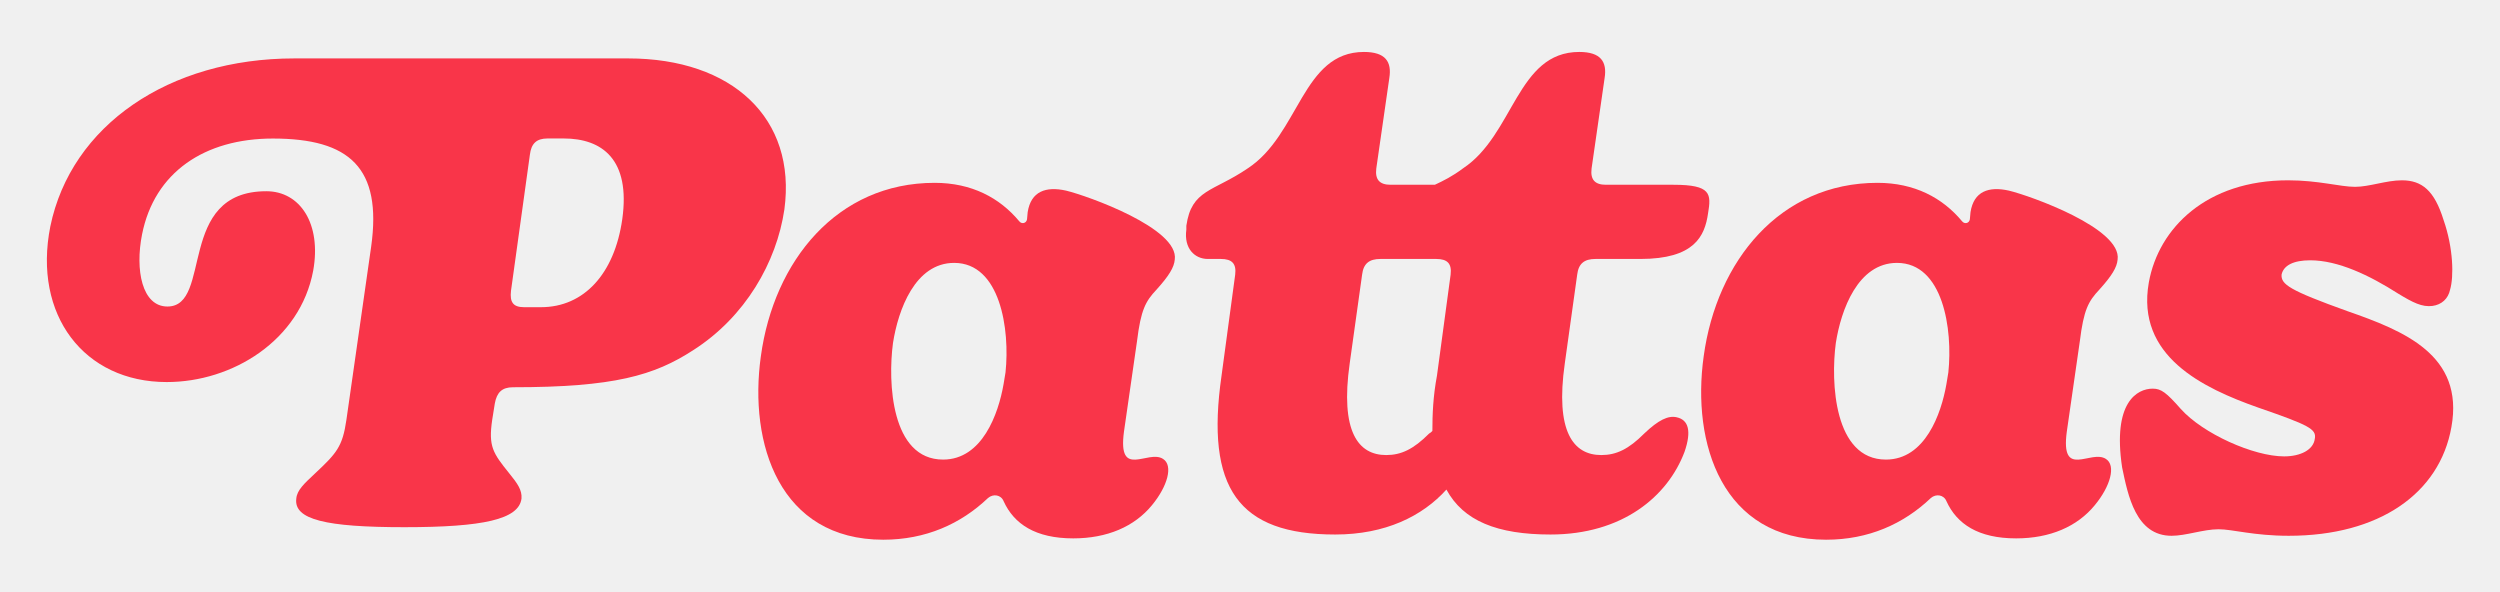
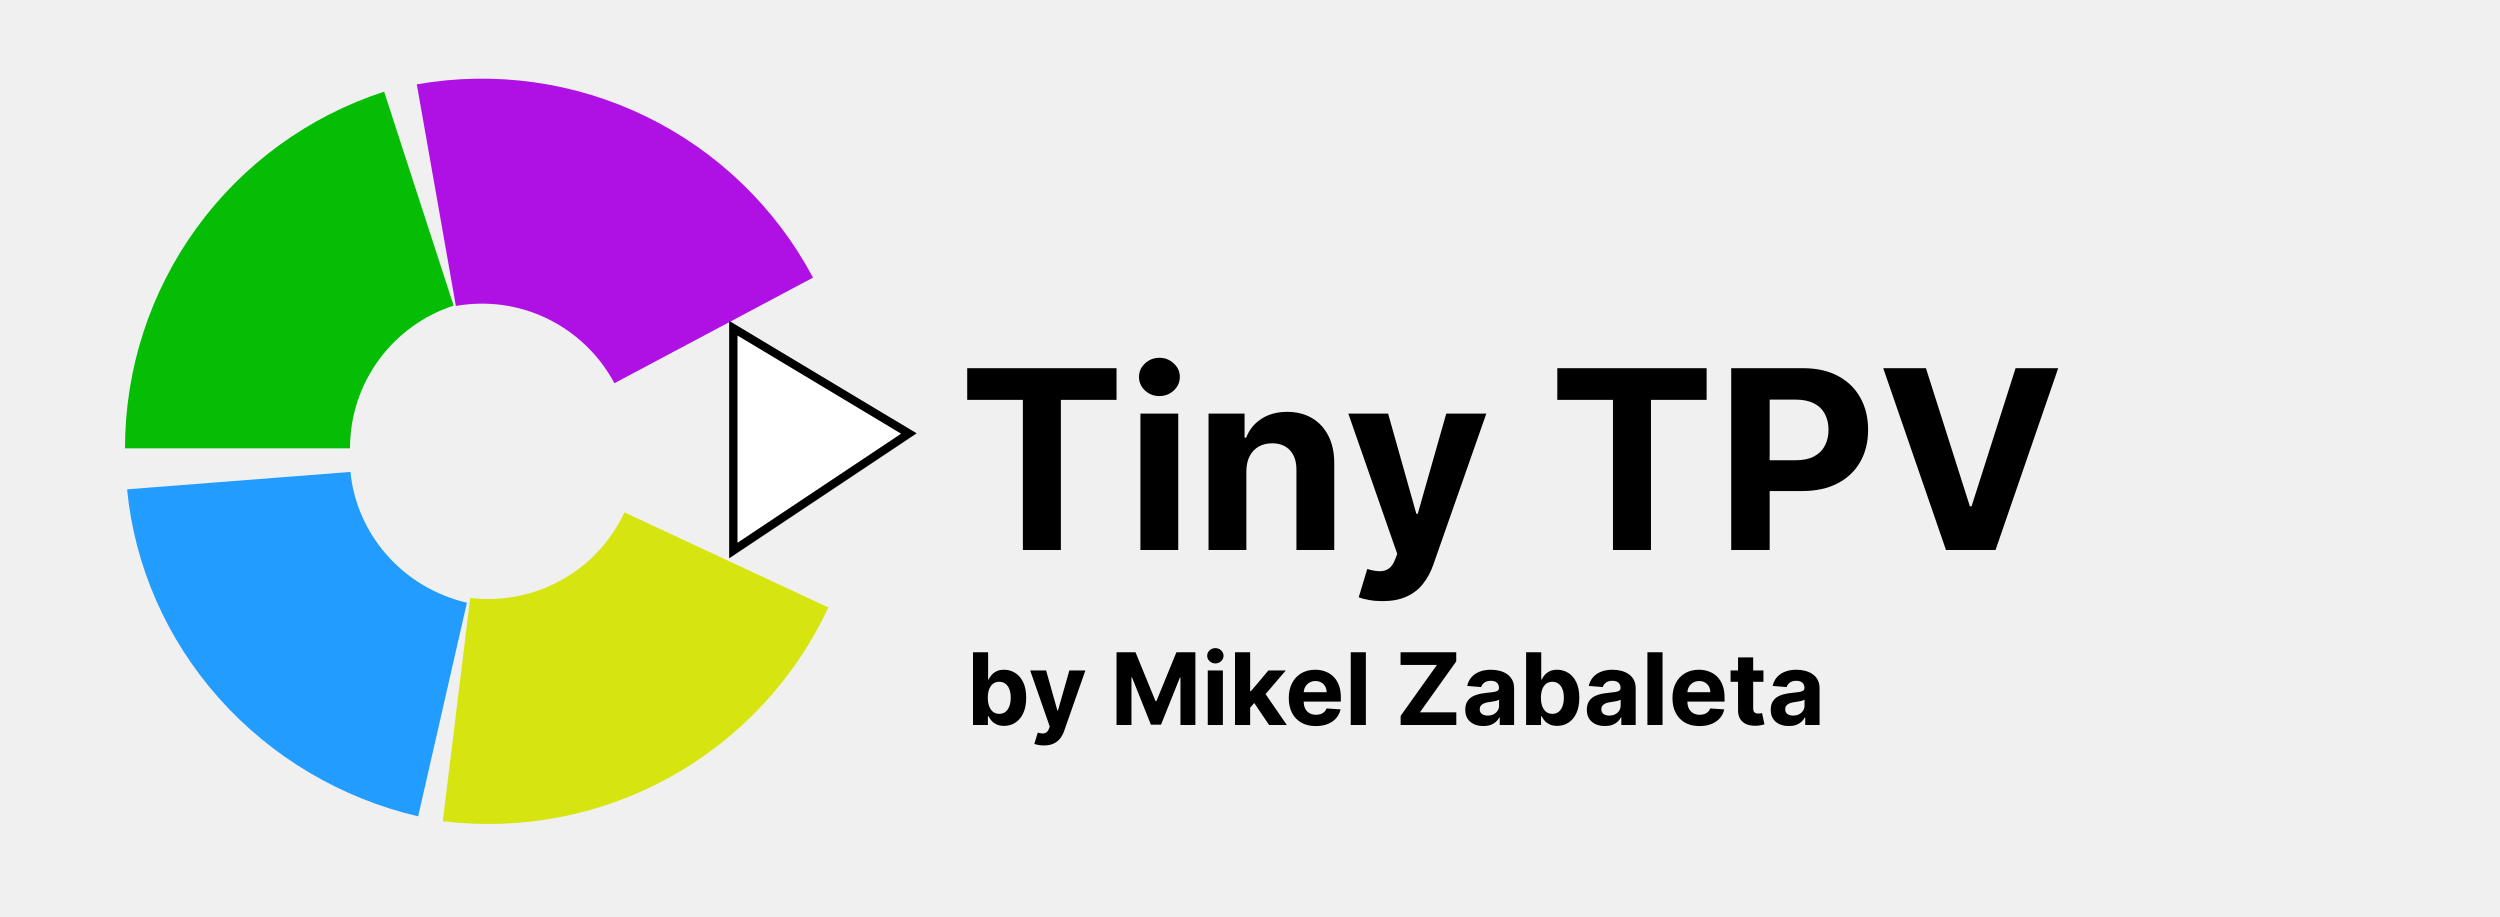
- <svg xmlns="http://www.w3.org/2000/svg" width="300" height="71" viewBox="0 0 300 71" fill="none">
-   <path d="M35.554 59.842C35.634 58.827 36.489 58.044 37.822 56.797C40.402 54.375 41.105 53.592 41.568 50.386L44.539 29.597C45.864 20.142 41.959 16.625 32.743 16.625C24.541 16.625 18.528 20.685 17.05 28.111C16.188 32.411 17.05 36.783 20.093 36.783C25.556 36.783 21.108 22.947 31.961 22.947C36.018 22.947 38.597 26.856 37.583 32.483C36.018 40.843 27.904 45.847 20.013 45.847C10.095 45.855 3.929 37.806 6.038 27.175C8.537 15.058 20.253 7.01 35.323 7.01H75.381C87.872 7.01 95.602 14.203 94.125 25.137C93.191 31.468 89.437 38.03 83.192 42.018C78.504 45.063 73.664 46.47 61.565 46.47C60.24 46.47 59.617 47.093 59.377 48.42L59.066 50.371C58.594 53.576 59.145 54.359 61.094 56.781C62.108 58.028 62.659 58.811 62.58 59.826C62.268 62.328 57.972 63.263 48.524 63.263C39.076 63.263 35.243 62.344 35.554 59.842ZM62.883 36.863H64.912C70.063 36.863 73.736 32.874 74.671 26.312C75.685 19.119 72.251 16.617 67.643 16.617H65.694C64.368 16.617 63.746 17.24 63.586 18.567L61.318 34.904C61.166 36.239 61.557 36.863 62.883 36.863Z" fill="#F93549" />
-   <path d="M91.306 42.729C92.871 31.316 100.442 21.94 112.158 21.94C116.606 21.94 119.968 23.739 122.308 26.552C122.62 26.944 123.171 26.784 123.243 26.32L123.322 25.457C123.714 22.955 125.511 22.332 127.93 22.875C130.51 23.499 141.515 27.407 140.972 31.156C140.892 32.091 140.269 33.106 138.784 34.753C137.458 36.159 136.907 37.175 136.444 40.923L134.878 51.785C134.096 57.572 137.769 53.895 139.566 55.07C140.812 55.854 140.109 58.355 138.241 60.617C136.132 63.199 132.85 64.606 128.793 64.606C124.265 64.606 121.685 62.887 120.439 60.154C120.128 59.37 119.194 59.219 118.563 59.762C115.28 62.887 111.064 64.766 105.992 64.766C93.566 64.766 89.82 53.28 91.306 42.729ZM113.172 55.15C117.86 55.15 119.808 49.683 120.431 46.086L120.663 44.68C121.206 39.524 120.04 31.547 114.498 31.547C109.81 31.547 107.781 37.175 107.158 41.163C106.528 45.855 106.919 55.15 113.172 55.15Z" fill="#F93549" />
-   <path d="M146.586 45.071L148.223 32.954C148.383 31.628 147.832 31.076 146.506 31.076H144.941C143.376 31.076 142.05 29.829 142.361 27.559V27.096C142.984 22.715 145.564 23.035 149.701 20.222C155.946 16.161 156.257 6.234 163.676 6.234C166.256 6.234 167.031 7.409 166.719 9.36L165.154 20.222C164.994 21.549 165.545 22.172 166.871 22.172H172.182C173.196 21.7 174.29 21.157 175.536 20.222C181.701 16.161 182.021 6.234 189.512 6.234C192.091 6.234 192.866 7.409 192.554 9.36L190.989 20.222C190.829 21.549 191.38 22.172 192.706 22.172H200.828C205.356 22.172 205.356 23.267 204.965 25.609C204.574 28.342 203.328 31.076 196.843 31.076H191.452C190.127 31.076 189.424 31.619 189.264 32.954L187.779 43.585C186.605 51.793 188.793 54.607 192.155 54.607C193.952 54.607 195.437 53.903 197.306 52.025C199.023 50.387 200.197 49.835 201.211 50.075C202.617 50.387 203.008 51.713 202.146 54.215C200.117 59.61 194.647 64.142 186.062 64.142C179.657 64.142 175.6 62.504 173.571 58.747C170.68 61.952 166.232 64.142 160.218 64.142C148.615 64.142 144.637 58.595 146.586 45.071ZM166.344 54.607C168.141 54.607 169.626 53.903 171.495 52.025C171.655 51.945 171.806 51.793 171.886 51.713C171.886 49.763 171.966 47.573 172.437 45.071L174.074 32.954C174.234 31.628 173.683 31.076 172.357 31.076H165.641C164.315 31.076 163.613 31.619 163.453 32.954L161.967 43.585C160.801 51.793 162.982 54.607 166.344 54.607Z" fill="#F93549" />
-   <path d="M204.446 42.729C206.011 31.316 213.582 21.94 225.298 21.94C229.746 21.94 233.108 23.739 235.448 26.552C235.759 26.944 236.31 26.784 236.382 26.32L236.462 25.457C236.853 22.955 238.65 22.332 241.07 22.875C243.65 23.499 254.655 27.407 254.112 31.156C254.032 32.091 253.409 33.106 251.923 34.753C250.598 36.159 250.047 37.175 249.583 40.923L248.018 51.785C247.235 57.572 250.909 53.895 252.706 55.07C253.952 55.854 253.249 58.355 251.38 60.617C249.272 63.199 245.99 64.606 241.933 64.606C237.405 64.606 234.825 62.887 233.579 60.154C233.268 59.37 232.333 59.219 231.702 59.762C228.42 62.887 224.203 64.766 219.132 64.766C206.714 64.766 202.96 53.28 204.446 42.729ZM226.312 55.15C231 55.15 232.948 49.683 233.571 46.086L233.803 44.68C234.346 39.524 233.18 31.547 227.637 31.547C222.95 31.547 220.921 37.175 220.298 41.163C219.675 45.855 220.067 55.15 226.312 55.15Z" fill="#F93549" />
-   <path d="M254.655 56.093C253.481 48.276 256.452 46.638 258.328 46.638C259.343 46.638 259.965 47.109 261.682 49.06C264.334 52.033 270.427 54.767 274.101 54.767C276.05 54.767 277.615 53.983 277.775 52.657C278.006 51.482 277.072 51.018 270.978 48.908C264.342 46.566 256.3 42.737 257.857 33.905C259.031 27.343 264.805 21.637 274.564 21.637C278.23 21.637 280.809 22.42 282.606 22.42C284.323 22.42 286.352 21.637 288.228 21.637C290.648 21.637 292.134 22.883 293.228 26.4C294.402 29.757 294.474 33.202 294.01 34.761C293.779 35.856 292.996 36.559 291.902 36.711C290.656 36.871 289.562 36.319 287.765 35.224C284.331 33.034 280.578 31.236 277.224 31.236C275.195 31.236 274.021 31.859 273.789 32.954C273.71 34.129 274.724 34.833 281.68 37.334C288.396 39.676 295.735 42.57 294.17 51.242C292.765 59.211 285.505 64.294 274.652 64.294C270.435 64.294 267.936 63.511 266.219 63.511C264.422 63.511 262.313 64.294 260.596 64.294C256.292 64.302 255.357 59.45 254.655 56.093Z" fill="#F93549" />
+ <svg xmlns="http://www.w3.org/2000/svg" width="300" height="110" viewBox="0 0 300 110" fill="none">
+   <g clip-path="url(#clip0_80_28)">
+     <path d="M116.759 87V78.273H118.574V81.554H118.629C118.709 81.378 118.824 81.199 118.974 81.017C119.128 80.832 119.327 80.679 119.571 80.557C119.818 80.432 120.125 80.369 120.491 80.369C120.969 80.369 121.409 80.494 121.812 80.744C122.216 80.992 122.538 81.365 122.78 81.865C123.021 82.362 123.142 82.986 123.142 83.736C123.142 84.466 123.024 85.082 122.788 85.585C122.555 86.085 122.237 86.465 121.834 86.723C121.433 86.979 120.984 87.106 120.487 87.106C120.135 87.106 119.835 87.048 119.588 86.932C119.344 86.815 119.143 86.669 118.987 86.493C118.831 86.314 118.712 86.133 118.629 85.952H118.548V87H116.759ZM118.536 83.727C118.536 84.117 118.589 84.456 118.697 84.746C118.805 85.035 118.962 85.261 119.166 85.423C119.371 85.582 119.619 85.662 119.912 85.662C120.207 85.662 120.457 85.581 120.662 85.419C120.866 85.254 121.021 85.027 121.126 84.737C121.234 84.445 121.288 84.108 121.288 83.727C121.288 83.349 121.236 83.017 121.131 82.73C121.026 82.443 120.871 82.219 120.666 82.057C120.462 81.895 120.21 81.814 119.912 81.814C119.616 81.814 119.366 81.892 119.162 82.048C118.96 82.204 118.805 82.426 118.697 82.713C118.589 83 118.536 83.338 118.536 83.727ZM125.263 89.454C125.033 89.454 124.817 89.436 124.615 89.399C124.417 89.365 124.252 89.321 124.121 89.267L124.53 87.912C124.743 87.977 124.935 88.013 125.105 88.019C125.279 88.024 125.428 87.984 125.553 87.899C125.681 87.814 125.784 87.669 125.864 87.465L125.971 87.188L123.623 80.454H125.532L126.887 85.261H126.955L128.323 80.454H130.245L127.701 87.707C127.578 88.06 127.412 88.367 127.202 88.628C126.995 88.892 126.732 89.095 126.414 89.237C126.096 89.382 125.712 89.454 125.263 89.454ZM133.985 78.273H136.261L138.664 84.136H138.766L141.17 78.273H143.445V87H141.656V81.32H141.583L139.325 86.957H138.106L135.847 81.298H135.775V87H133.985V78.273ZM144.931 87V80.454H146.747V87H144.931ZM145.843 79.611C145.574 79.611 145.342 79.521 145.149 79.342C144.958 79.16 144.863 78.943 144.863 78.69C144.863 78.44 144.958 78.226 145.149 78.047C145.342 77.865 145.574 77.774 145.843 77.774C146.113 77.774 146.343 77.865 146.534 78.047C146.727 78.226 146.824 78.44 146.824 78.69C146.824 78.943 146.727 79.16 146.534 79.342C146.343 79.521 146.113 79.611 145.843 79.611ZM149.846 85.117L149.85 82.939H150.114L152.211 80.454H154.295L151.478 83.744H151.048L149.846 85.117ZM148.201 87V78.273H150.016V87H148.201ZM152.292 87L150.366 84.149L151.576 82.867L154.418 87H152.292ZM157.899 87.128C157.225 87.128 156.646 86.992 156.16 86.719C155.677 86.443 155.305 86.054 155.044 85.551C154.782 85.046 154.652 84.447 154.652 83.757C154.652 83.084 154.782 82.493 155.044 81.984C155.305 81.476 155.673 81.079 156.147 80.796C156.625 80.511 157.184 80.369 157.826 80.369C158.258 80.369 158.66 80.439 159.032 80.578C159.407 80.715 159.734 80.921 160.012 81.196C160.294 81.472 160.512 81.818 160.669 82.236C160.825 82.651 160.903 83.136 160.903 83.693V84.192H155.376V83.067H159.194C159.194 82.805 159.137 82.574 159.024 82.372C158.91 82.171 158.752 82.013 158.551 81.899C158.352 81.783 158.12 81.724 157.856 81.724C157.581 81.724 157.336 81.788 157.123 81.916C156.913 82.041 156.748 82.21 156.629 82.423C156.51 82.633 156.449 82.868 156.446 83.126V84.196C156.446 84.52 156.505 84.8 156.625 85.035C156.747 85.271 156.919 85.453 157.14 85.581C157.362 85.709 157.625 85.773 157.929 85.773C158.13 85.773 158.315 85.744 158.483 85.688C158.65 85.631 158.794 85.546 158.913 85.432C159.032 85.318 159.123 85.179 159.186 85.014L160.865 85.125C160.779 85.528 160.605 85.881 160.341 86.182C160.079 86.48 159.741 86.713 159.326 86.881C158.914 87.046 158.439 87.128 157.899 87.128ZM163.903 78.273V87H162.088V78.273H163.903ZM168.075 87V85.905L172.43 79.794H168.066V78.273H174.748V79.368L170.389 85.479H174.757V87H168.075ZM178.005 87.124C177.587 87.124 177.215 87.051 176.888 86.906C176.562 86.758 176.303 86.541 176.113 86.254C175.925 85.965 175.832 85.604 175.832 85.172C175.832 84.808 175.898 84.503 176.032 84.256C176.165 84.008 176.347 83.81 176.577 83.659C176.808 83.508 177.069 83.395 177.362 83.318C177.657 83.242 177.967 83.188 178.29 83.156C178.671 83.117 178.978 83.079 179.211 83.046C179.444 83.008 179.613 82.954 179.718 82.883C179.823 82.812 179.876 82.707 179.876 82.568V82.543C179.876 82.273 179.79 82.064 179.62 81.916C179.452 81.769 179.214 81.695 178.904 81.695C178.577 81.695 178.317 81.767 178.124 81.912C177.931 82.054 177.803 82.233 177.741 82.449L176.062 82.312C176.147 81.915 176.315 81.571 176.565 81.281C176.815 80.989 177.137 80.764 177.532 80.608C177.93 80.449 178.39 80.369 178.913 80.369C179.276 80.369 179.624 80.412 179.957 80.497C180.292 80.582 180.589 80.715 180.847 80.894C181.109 81.072 181.315 81.303 181.465 81.584C181.616 81.862 181.691 82.196 181.691 82.585V87H179.969V86.092H179.918C179.813 86.297 179.673 86.477 179.496 86.633C179.32 86.787 179.109 86.908 178.862 86.996C178.614 87.081 178.329 87.124 178.005 87.124ZM178.525 85.871C178.792 85.871 179.028 85.818 179.232 85.713C179.437 85.605 179.597 85.46 179.714 85.278C179.83 85.097 179.888 84.891 179.888 84.66V83.966C179.832 84.003 179.754 84.037 179.654 84.068C179.558 84.097 179.448 84.124 179.326 84.149C179.204 84.172 179.082 84.193 178.96 84.213C178.837 84.23 178.727 84.246 178.627 84.26C178.414 84.291 178.228 84.341 178.069 84.409C177.91 84.477 177.786 84.57 177.698 84.686C177.61 84.8 177.566 84.942 177.566 85.112C177.566 85.359 177.656 85.548 177.835 85.679C178.016 85.807 178.246 85.871 178.525 85.871ZM183.134 87V78.273H184.949V81.554H185.004C185.084 81.378 185.199 81.199 185.349 81.017C185.503 80.832 185.702 80.679 185.946 80.557C186.193 80.432 186.5 80.369 186.866 80.369C187.344 80.369 187.784 80.494 188.188 80.744C188.591 80.992 188.913 81.365 189.155 81.865C189.396 82.362 189.517 82.986 189.517 83.736C189.517 84.466 189.399 85.082 189.163 85.585C188.93 86.085 188.612 86.465 188.209 86.723C187.808 86.979 187.359 87.106 186.862 87.106C186.51 87.106 186.21 87.048 185.963 86.932C185.719 86.815 185.518 86.669 185.362 86.493C185.206 86.314 185.087 86.133 185.004 85.952H184.923V87H183.134ZM184.911 83.727C184.911 84.117 184.964 84.456 185.072 84.746C185.18 85.035 185.337 85.261 185.541 85.423C185.746 85.582 185.994 85.662 186.287 85.662C186.582 85.662 186.832 85.581 187.037 85.419C187.241 85.254 187.396 85.027 187.501 84.737C187.609 84.445 187.663 84.108 187.663 83.727C187.663 83.349 187.611 83.017 187.506 82.73C187.401 82.443 187.246 82.219 187.041 82.057C186.837 81.895 186.585 81.814 186.287 81.814C185.991 81.814 185.741 81.892 185.537 82.048C185.335 82.204 185.18 82.426 185.072 82.713C184.964 83 184.911 83.338 184.911 83.727ZM192.595 87.124C192.177 87.124 191.805 87.051 191.478 86.906C191.152 86.758 190.893 86.541 190.703 86.254C190.515 85.965 190.422 85.604 190.422 85.172C190.422 84.808 190.488 84.503 190.622 84.256C190.755 84.008 190.937 83.81 191.167 83.659C191.397 83.508 191.659 83.395 191.951 83.318C192.247 83.242 192.556 83.188 192.88 83.156C193.261 83.117 193.568 83.079 193.801 83.046C194.034 83.008 194.203 82.954 194.308 82.883C194.413 82.812 194.466 82.707 194.466 82.568V82.543C194.466 82.273 194.38 82.064 194.21 81.916C194.042 81.769 193.804 81.695 193.494 81.695C193.167 81.695 192.907 81.767 192.714 81.912C192.521 82.054 192.393 82.233 192.331 82.449L190.652 82.312C190.737 81.915 190.904 81.571 191.154 81.281C191.404 80.989 191.727 80.764 192.122 80.608C192.52 80.449 192.98 80.369 193.502 80.369C193.866 80.369 194.214 80.412 194.547 80.497C194.882 80.582 195.179 80.715 195.437 80.894C195.699 81.072 195.904 81.303 196.055 81.584C196.206 81.862 196.281 82.196 196.281 82.585V87H194.559V86.092H194.508C194.403 86.297 194.262 86.477 194.086 86.633C193.91 86.787 193.699 86.908 193.451 86.996C193.204 87.081 192.919 87.124 192.595 87.124ZM193.115 85.871C193.382 85.871 193.618 85.818 193.822 85.713C194.027 85.605 194.187 85.46 194.304 85.278C194.42 85.097 194.478 84.891 194.478 84.66V83.966C194.422 84.003 194.343 84.037 194.244 84.068C194.147 84.097 194.038 84.124 193.916 84.149C193.794 84.172 193.672 84.193 193.549 84.213C193.427 84.23 193.316 84.246 193.217 84.26C193.004 84.291 192.818 84.341 192.659 84.409C192.5 84.477 192.376 84.57 192.288 84.686C192.2 84.8 192.156 84.942 192.156 85.112C192.156 85.359 192.245 85.548 192.424 85.679C192.606 85.807 192.836 85.871 193.115 85.871ZM199.505 78.273V87H197.689V78.273H199.505ZM203.942 87.128C203.268 87.128 202.689 86.992 202.203 86.719C201.72 86.443 201.348 86.054 201.087 85.551C200.825 85.046 200.695 84.447 200.695 83.757C200.695 83.084 200.825 82.493 201.087 81.984C201.348 81.476 201.716 81.079 202.19 80.796C202.668 80.511 203.227 80.369 203.869 80.369C204.301 80.369 204.703 80.439 205.075 80.578C205.45 80.715 205.777 80.921 206.055 81.196C206.337 81.472 206.555 81.818 206.712 82.236C206.868 82.651 206.946 83.136 206.946 83.693V84.192H201.419V83.067H205.237C205.237 82.805 205.18 82.574 205.067 82.372C204.953 82.171 204.795 82.013 204.594 81.899C204.395 81.783 204.163 81.724 203.899 81.724C203.624 81.724 203.379 81.788 203.166 81.916C202.956 82.041 202.791 82.21 202.672 82.423C202.553 82.633 202.491 82.868 202.489 83.126V84.196C202.489 84.52 202.548 84.8 202.668 85.035C202.79 85.271 202.962 85.453 203.183 85.581C203.405 85.709 203.668 85.773 203.972 85.773C204.173 85.773 204.358 85.744 204.526 85.688C204.693 85.631 204.837 85.546 204.956 85.432C205.075 85.318 205.166 85.179 205.229 85.014L206.908 85.125C206.822 85.528 206.648 85.881 206.384 86.182C206.122 86.48 205.784 86.713 205.369 86.881C204.957 87.046 204.482 87.128 203.942 87.128ZM211.612 80.454V81.818H207.67V80.454H211.612ZM208.565 78.886H210.381V84.989C210.381 85.156 210.406 85.287 210.457 85.381C210.509 85.472 210.58 85.535 210.67 85.572C210.764 85.609 210.872 85.628 210.994 85.628C211.08 85.628 211.165 85.621 211.25 85.606C211.335 85.59 211.401 85.577 211.446 85.568L211.732 86.919C211.641 86.947 211.513 86.98 211.348 87.017C211.183 87.057 210.983 87.081 210.747 87.09C210.31 87.106 209.926 87.048 209.597 86.915C209.27 86.781 209.016 86.574 208.834 86.293C208.652 86.011 208.563 85.656 208.565 85.227V78.886ZM214.661 87.124C214.244 87.124 213.871 87.051 213.545 86.906C213.218 86.758 212.96 86.541 212.769 86.254C212.582 85.965 212.488 85.604 212.488 85.172C212.488 84.808 212.555 84.503 212.688 84.256C212.822 84.008 213.004 83.81 213.234 83.659C213.464 83.508 213.725 83.395 214.018 83.318C214.313 83.242 214.623 83.188 214.947 83.156C215.327 83.117 215.634 83.079 215.867 83.046C216.1 83.008 216.269 82.954 216.374 82.883C216.479 82.812 216.532 82.707 216.532 82.568V82.543C216.532 82.273 216.447 82.064 216.276 81.916C216.109 81.769 215.87 81.695 215.56 81.695C215.234 81.695 214.974 81.767 214.781 81.912C214.587 82.054 214.46 82.233 214.397 82.449L212.718 82.312C212.803 81.915 212.971 81.571 213.221 81.281C213.471 80.989 213.793 80.764 214.188 80.608C214.586 80.449 215.046 80.369 215.569 80.369C215.933 80.369 216.281 80.412 216.613 80.497C216.948 80.582 217.245 80.715 217.504 80.894C217.765 81.072 217.971 81.303 218.121 81.584C218.272 81.862 218.347 82.196 218.347 82.585V87H216.626V86.092H216.575C216.469 86.297 216.329 86.477 216.153 86.633C215.977 86.787 215.765 86.908 215.518 86.996C215.271 87.081 214.985 87.124 214.661 87.124ZM215.181 85.871C215.448 85.871 215.684 85.818 215.888 85.713C216.093 85.605 216.254 85.46 216.37 85.278C216.487 85.097 216.545 84.891 216.545 84.66V83.966C216.488 84.003 216.41 84.037 216.31 84.068C216.214 84.097 216.104 84.124 215.982 84.149C215.86 84.172 215.738 84.193 215.616 84.213C215.494 84.23 215.383 84.246 215.283 84.26C215.07 84.291 214.884 84.341 214.725 84.409C214.566 84.477 214.442 84.57 214.354 84.686C214.266 84.8 214.222 84.942 214.222 85.112C214.222 85.359 214.312 85.548 214.491 85.679C214.673 85.807 214.903 85.871 215.181 85.871Z" fill="black" />
+     <path d="M116.065 47.985V44.182H133.984V47.985H127.305V66H122.745V47.985H116.065ZM136.85 66V49.636H141.388V66H136.85ZM139.13 47.527C138.455 47.527 137.876 47.303 137.393 46.856C136.918 46.401 136.68 45.858 136.68 45.226C136.68 44.601 136.918 44.065 137.393 43.617C137.876 43.163 138.455 42.935 139.13 42.935C139.805 42.935 140.38 43.163 140.856 43.617C141.339 44.065 141.58 44.601 141.58 45.226C141.58 45.858 141.339 46.401 140.856 46.856C140.38 47.303 139.805 47.527 139.13 47.527ZM149.562 56.54V66H145.024V49.636H149.349V52.523H149.541C149.903 51.572 150.51 50.819 151.363 50.265C152.215 49.704 153.248 49.423 154.463 49.423C155.599 49.423 156.59 49.672 157.435 50.169C158.28 50.666 158.937 51.376 159.406 52.3C159.875 53.216 160.109 54.31 160.109 55.581V66H155.571V56.391C155.578 55.389 155.322 54.608 154.804 54.047C154.285 53.479 153.572 53.195 152.662 53.195C152.052 53.195 151.512 53.326 151.043 53.589C150.581 53.852 150.219 54.235 149.956 54.739C149.701 55.236 149.569 55.837 149.562 56.54ZM165.902 72.136C165.327 72.136 164.787 72.09 164.283 71.998C163.786 71.913 163.374 71.803 163.047 71.668L164.07 68.28C164.602 68.443 165.082 68.532 165.508 68.546C165.941 68.56 166.314 68.461 166.626 68.248C166.946 68.035 167.205 67.673 167.404 67.161L167.67 66.469L161.8 49.636H166.573L169.961 61.653H170.131L173.551 49.636H178.356L171.996 67.769C171.69 68.649 171.275 69.416 170.749 70.07C170.231 70.73 169.574 71.238 168.778 71.593C167.983 71.955 167.024 72.136 165.902 72.136ZM186.876 47.985V44.182H204.795V47.985H198.115V66H193.556V47.985H186.876ZM207.746 66V44.182H216.354C218.009 44.182 219.419 44.498 220.583 45.13C221.748 45.755 222.636 46.625 223.247 47.74C223.865 48.848 224.173 50.126 224.173 51.575C224.173 53.024 223.861 54.303 223.236 55.41C222.611 56.519 221.705 57.381 220.519 57.999C219.34 58.617 217.913 58.926 216.237 58.926H210.75V55.229H215.491C216.379 55.229 217.11 55.077 217.686 54.771C218.268 54.459 218.701 54.029 218.985 53.482C219.276 52.928 219.422 52.293 219.422 51.575C219.422 50.851 219.276 50.219 218.985 49.679C218.701 49.132 218.268 48.709 217.686 48.411C217.103 48.106 216.365 47.953 215.47 47.953H212.359V66H207.746ZM231.112 44.182L236.385 60.758H236.587L241.871 44.182H246.985L239.464 66H233.519L225.987 44.182H231.112Z" fill="black" />
+     <path d="M54.435 36.675C47.218 39.019 42 45.799 42 53.798H15C15 44.295 18.008 35.036 23.594 27.348C29.179 19.66 37.056 13.937 46.094 11L54.435 36.675Z" fill="#04BD04" />
+     <path d="M42.055 56.63C42.721 63.445 47.439 69.605 54.519 71.905C55.022 72.068 55.526 72.208 56.031 72.327L50.177 97.961C40.924 95.802 32.561 90.843 26.287 83.794C20.012 76.745 16.149 67.966 15.249 58.718L42.055 56.63Z" fill="#229CFF" />
+     <path d="M56.424 71.75C63.376 72.6 70.485 69.326 74.207 62.879C74.472 62.421 74.713 61.956 74.932 61.486L99.403 72.897C95.387 81.51 88.747 88.629 80.435 93.237C72.124 97.844 62.567 99.702 53.135 98.544L56.424 71.75Z" fill="#D6E410" />
+     <path d="M73.727 45.986C70.436 39.804 63.677 35.859 56.26 36.508C55.734 36.553 55.215 36.623 54.704 36.712L50.015 10.122C59.374 8.472 69.014 9.828 77.556 13.993C86.097 18.159 93.1 24.922 97.562 33.313L73.727 45.986Z" fill="#AF10E4" />
+     <path d="M109.065 52.022L87.999 66.066L87.999 39.384L109.065 52.022Z" fill="white" stroke="black" />
+   </g>
+   <defs>
+     <clipPath id="clip0_80_28">
+       <rect width="300" height="110" fill="white" />
+     </clipPath>
+   </defs>
</svg>
